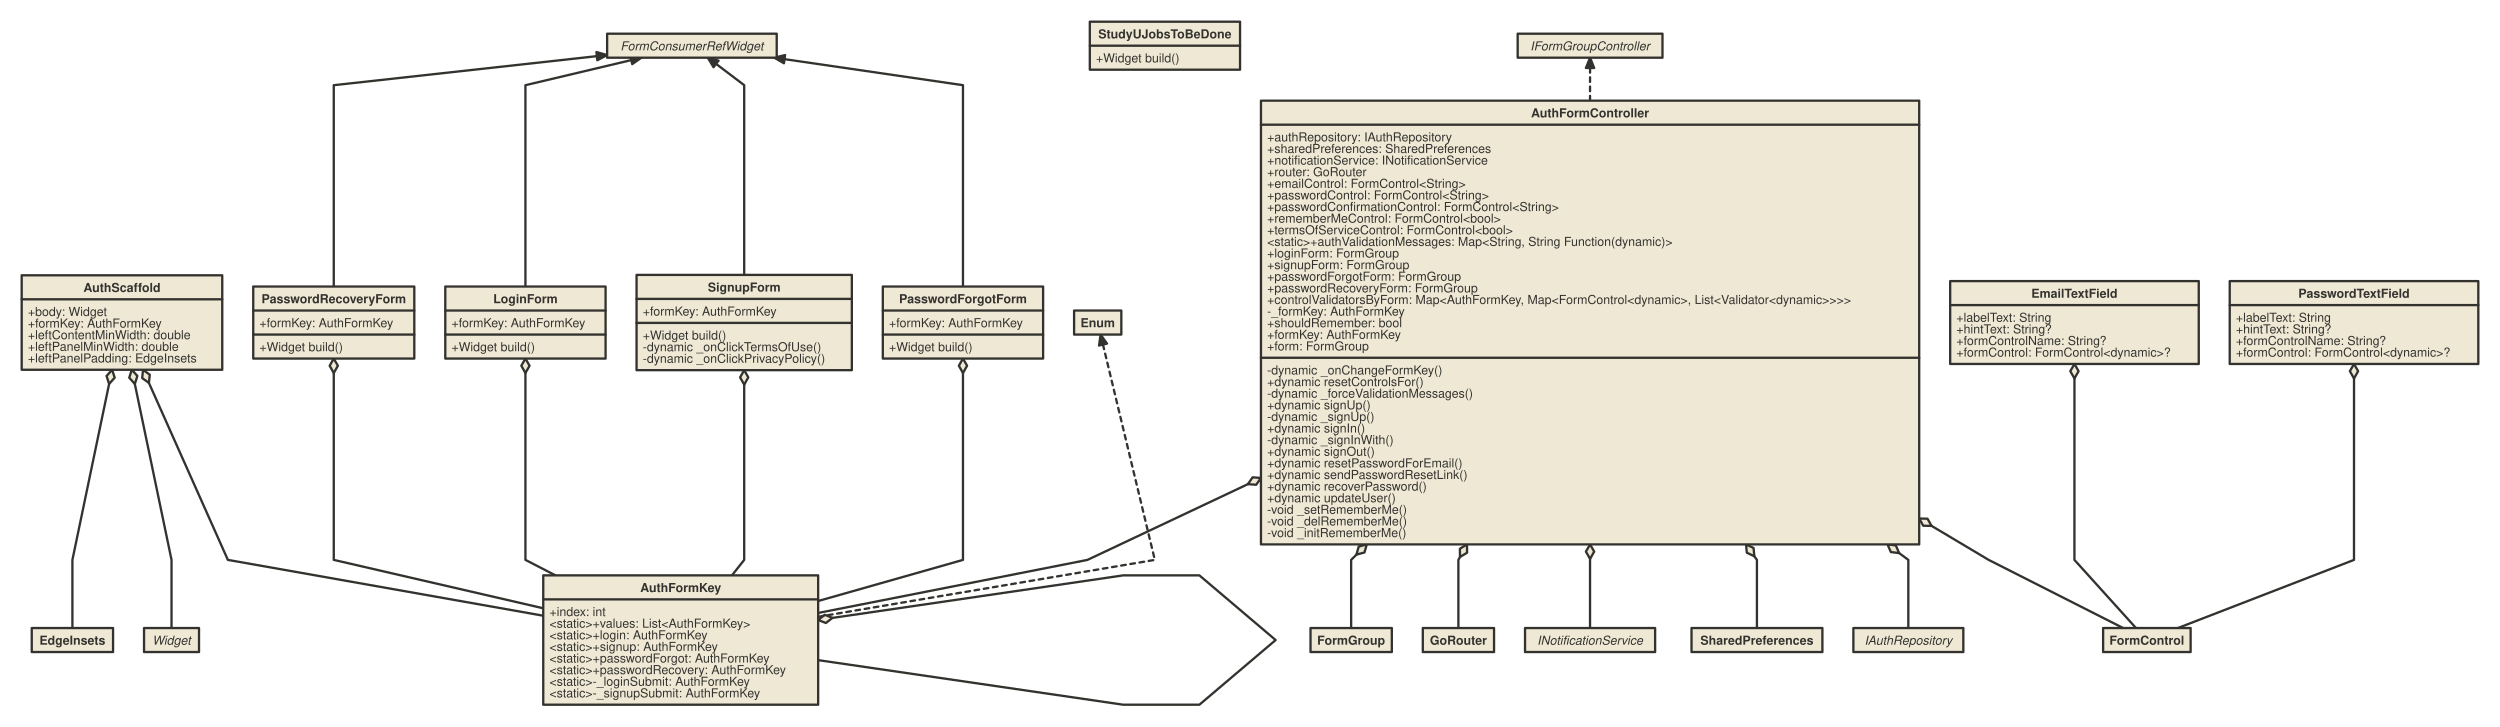
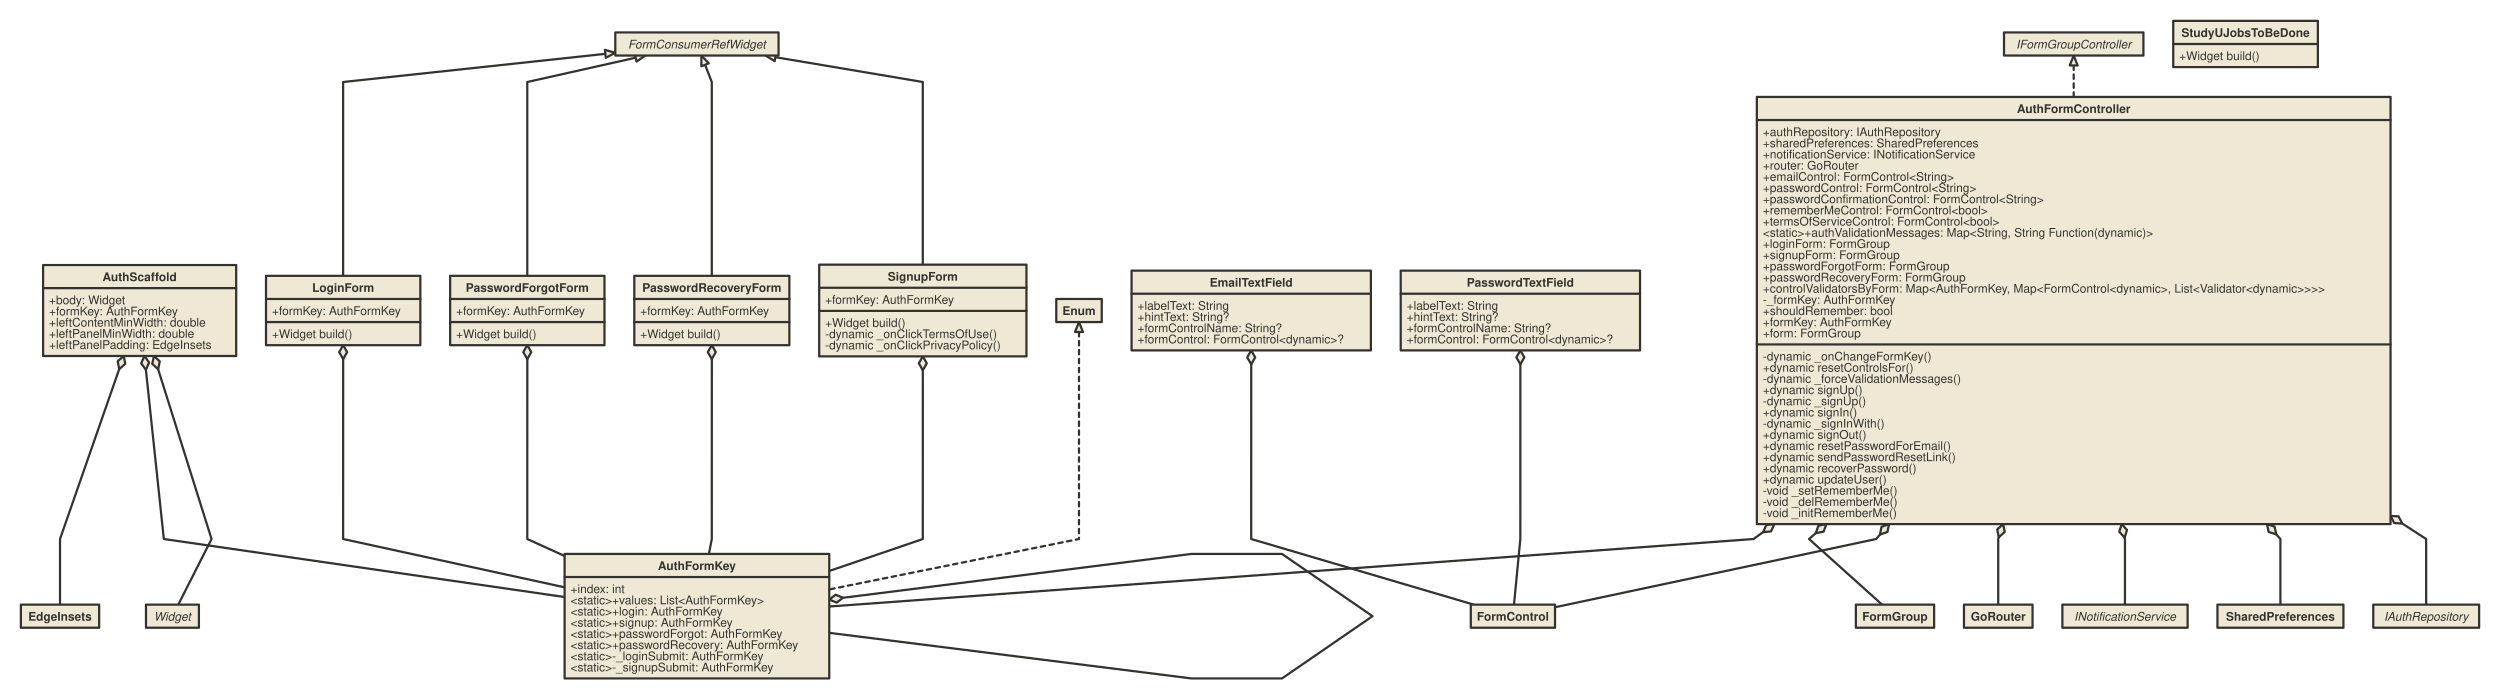
- <svg xmlns="http://www.w3.org/2000/svg" version="1.1" baseProfile="full" width="3228.3" height="938.0" viewbox="0 0 3228.25 938">
+ <svg xmlns="http://www.w3.org/2000/svg" version="1.1" baseProfile="full" width="3353.3" height="938.0" viewbox="0 0 3353.25 938">
  <g stroke-width="1.0" text-align="left" font="12pt Helvetica, Arial, sans-serif" font-size="12pt" font-family="Helvetica" font-weight="normal" font-style="normal">
    <g font-family="Helvetica" font-size="12pt" font-weight="bold" font-style="normal" stroke-width="3.0" stroke-linejoin="round" stroke-linecap="round" stroke="#33322E">
      <g stroke="transparent" fill="transparent">
-         <rect x="0.0" y="0.0" height="938.0" width="3228.3" stroke="none" />
+         <rect x="0.0" y="0.0" height="938.0" width="3353.3" stroke="none" />
      </g>
      <g transform="translate(8, 8)" fill="#33322E">
-         <g transform="translate(20, 20)" fill="#33322E" font-family="Helvetica" font-size="12pt" font-weight="normal" font-style="normal">
-           <path d="M146.1 467.8 L193.5 695 L193.5 783 L193.5 783.0 " fill="none" />
-           <g fill="#eee8d5">
-             <path d="M149.4 457.5 L146.1 467.8 L138.9 459.7 L142.2 449.5 Z" />
-           </g>
-           <path d="M164.3 466.5 L266.25 695 L673.5 767.083 L673.5 767.1 " fill="none" />
-           <g fill="#eee8d5">
-             <path d="M165.4 455.9 L164.3 466.5 L155.6 460.2 L156.7 449.5 Z" />
-           </g>
-           <path d="M112.9 467.8 L65.5 695 L65.5 783 L65.5 783.0 " fill="none" />
-           <g fill="#eee8d5">
-             <path d="M120.1 459.7 L112.9 467.8 L109.6 457.5 L116.8 449.5 Z" />
-           </g>
-           <path d="M403.0 453.7 L403 695 L673.5 757.493 L673.5 757.5 " fill="none" />
-           <g fill="#eee8d5">
-             <path d="M408.3 444.3 L403.0 453.7 L397.7 444.3 L403.0 435.0 Z" />
-           </g>
-           <path d="M742.7 44.5 L403 82 L403 342 L403.0 342.0 " fill="none" />
-           <path d="M743.3 49.8 L742.7 44.5 L742.2 39.2 L756.0 43.1 Z" />
-           <path d="M650.5 453.7 L650.5 695 L689.244 715 L689.2 715.0 " fill="none" />
-           <g fill="#eee8d5">
-             <path d="M655.8 444.3 L650.5 453.7 L645.2 444.3 L650.5 435.0 Z" />
-           </g>
-           <path d="M787.2 49.6 L650.5 82 L650.5 342 L650.5 342.0 " fill="none" />
-           <path d="M788.4 54.8 L787.2 49.6 L786.0 44.4 L800.2 46.5 Z" />
-           <path d="M933.0 468.7 L933 695 L917.155 715 L917.2 715.0 " fill="none" />
-           <g fill="#eee8d5">
-             <path d="M938.3 459.3 L933.0 468.7 L927.7 459.3 L933.0 450.0 Z" />
-           </g>
-           <path d="M896.7 54.5 L933 82 L933 327 L933.0 327.0 " fill="none" />
-           <path d="M899.9 50.3 L896.7 54.5 L893.4 58.8 L886.0 46.5 Z" />
-           <path d="M1215.5 453.7 L1215.5 695 L1028.5 748.099 L1028.5 748.1 " fill="none" />
-           <g fill="#eee8d5">
-             <path d="M1220.8 444.3 L1215.5 453.7 L1210.2 444.3 L1215.5 435.0 Z" />
-           </g>
-           <path d="M985.1 48.4 L1215.5 82 L1215.5 342 L1215.5 342.0 " fill="none" />
-           <path d="M985.8 43.1 L985.1 48.4 L984.3 53.7 L971.9 46.5 Z" />
-           <path d="M2424.4 686.2 L2436.25 695 L2436.25 783 L2436.3 783.0 " fill="none" />
-           <g fill="#eee8d5">
-             <path d="M2420.1 676.3 L2424.4 686.2 L2413.7 684.9 L2409.4 675.0 Z" />
-           </g>
-           <path d="M2237.4 690.3 L2240.75 695 L2240.75 783 L2240.8 783.0 " fill="none" />
-           <g fill="#eee8d5">
-             <path d="M2236.4 679.6 L2237.4 690.3 L2227.7 685.7 L2226.7 675.0 Z" />
-           </g>
-           <path d="M2025.3 693.7 L2025.25 695 L2025.25 783 L2025.3 783.0 " fill="none" />
-           <g fill="#eee8d5">
-             <path d="M2030.6 684.3 L2025.3 693.7 L2019.9 684.3 L2025.3 675.0 Z" />
-           </g>
-           <path d="M1857.3 691.3 L1855.25 695 L1855.25 783 L1855.3 783.0 " fill="none" />
-           <g fill="#eee8d5">
-             <path d="M1866.5 685.7 L1857.3 691.3 L1857.2 680.6 L1866.3 675.0 Z" />
-           </g>
-           <path d="M2466.3 651.1 L2540 695 L2713.662 783 L2713.7 783.0 " fill="none" />
-           <g fill="#eee8d5">
-             <path d="M2461.0 641.8 L2466.3 651.1 L2455.5 650.9 L2450.3 641.6 Z" />
-           </g>
-           <path d="M1723.6 688.2 L1716.75 695 L1716.75 783 L1716.8 783.0 " fill="none" />
-           <g fill="#eee8d5">
-             <path d="M1734.0 685.4 L1723.6 688.2 L1726.5 677.8 L1736.9 675.0 Z" />
-           </g>
-           <path d="M1583.4 597.2 L1376.25 695 L1028.5 763.524 L1028.5 763.5 " fill="none" />
-           <g fill="#eee8d5">
-             <path d="M1594.1 598.0 L1583.4 597.2 L1589.5 588.4 L1600.3 589.2 Z" />
+         <g transform="translate(20, 20)" fill="#eee8d5" font-family="Helvetica" font-size="12pt" font-weight="normal" font-style="normal">
+           <path d="M184.1 467.3 L255.75 695 L211.112 783 L211.1 783.0 " fill="none" />
+           <g fill="#eee8d5">
+             <path d="M186.3 456.8 L184.1 467.3 L176.2 460.0 L178.5 449.5 Z" />
+           </g>
+           <path d="M167.7 468.1 L191.75 695 L729.25 772.806 L729.3 772.8 " fill="none" />
+           <g fill="#eee8d5">
+             <path d="M172.0 458.2 L167.7 468.1 L161.4 459.3 L165.7 449.5 Z" />
+           </g>
+           <path d="M131.9 467.1 L52.5 695 L52.5 783 L52.5 783.0 " fill="none" />
+           <g fill="#eee8d5">
+             <path d="M140.0 460.1 L131.9 467.1 L129.9 456.6 L138.0 449.5 Z" />
+           </g>
+           <path d="M1209.8 468.7 L1209.75 695 L1084.25 737.869 L1084.3 737.9 " fill="none" />
+           <g fill="#eee8d5">
+             <path d="M1215.1 459.3 L1209.8 468.7 L1204.4 459.3 L1209.8 450.0 Z" />
+           </g>
+           <path d="M1012.0 48.7 L1209.75 82 L1209.75 327 L1209.8 327.0 " fill="none" />
+           <path d="M1012.9 43.5 L1012.0 48.7 L1011.1 54.0 L998.8 46.5 Z" />
+           <path d="M926.8 453.7 L926.75 695 L922.885 715 L922.9 715.0 " fill="none" />
+           <g fill="#eee8d5">
+             <path d="M932.1 444.3 L926.8 453.7 L921.4 444.3 L926.8 435.0 Z" />
+           </g>
+           <path d="M917.7 58.9 L926.75 82 L926.75 342 L926.8 342.0 " fill="none" />
+           <path d="M922.7 57.0 L917.7 58.9 L912.7 60.9 L912.8 46.5 Z" />
+           <path d="M679.3 453.7 L679.25 695 L729.25 717.747 L729.3 717.7 " fill="none" />
+           <g fill="#eee8d5">
+             <path d="M684.6 444.3 L679.3 453.7 L673.9 444.3 L679.3 435.0 Z" />
+           </g>
+           <path d="M824.6 49.4 L679.25 82 L679.25 342 L679.3 342.0 " fill="none" />
+           <path d="M825.8 54.6 L824.6 49.4 L823.4 44.2 L837.6 46.5 Z" />
+           <path d="M3194.2 674.2 L3226.25 695 L3226.25 783 L3226.3 783.0 " fill="none" />
+           <g fill="#eee8d5">
+             <path d="M3189.2 664.6 L3194.2 674.2 L3183.4 673.6 L3178.5 664.0 Z" />
+           </g>
+           <path d="M3025.2 688.8 L3030.75 695 L3030.75 783 L3030.8 783.0 " fill="none" />
+           <g fill="#eee8d5">
+             <path d="M3022.9 678.3 L3025.2 688.8 L3015.0 685.5 L3012.7 675.0 Z" />
+           </g>
+           <path d="M2821.8 693.2 L2822.25 695 L2822.25 783 L2822.3 783.0 " fill="none" />
+           <g fill="#eee8d5">
+             <path d="M2825.0 682.9 L2821.8 693.2 L2814.6 685.3 L2817.8 675.0 Z" />
+           </g>
+           <path d="M2653.0 692.7 L2652.25 695 L2652.25 783 L2652.3 783.0 " fill="none" />
+           <g fill="#eee8d5">
+             <path d="M2661.0 685.5 L2653.0 692.7 L2650.9 682.2 L2658.9 675.0 Z" />
+           </g>
+           <path d="M2493.6 689.1 L2488.5 695 L2057.75 786.498 L2057.8 786.5 " fill="none" />
+           <g fill="#eee8d5">
+             <path d="M2503.7 685.5 L2493.6 689.1 L2495.7 678.6 L2505.8 675.0 Z" />
+           </g>
+           <path d="M2407.5 687.2 L2398.5 695 L2496.49 783 L2496.5 783.0 " fill="none" />
+           <g fill="#eee8d5">
+             <path d="M2418.1 685.1 L2407.5 687.2 L2411.1 677.1 L2421.7 675.0 Z" />
+           </g>
+           <path d="M2336.8 685.8 L2324 695 L1084.25 785.537 L1084.3 785.5 " fill="none" />
+           <g fill="#eee8d5">
+             <path d="M2347.5 684.8 L2336.8 685.8 L2341.3 676.1 L2352.0 675.0 Z" />
          </g>
          <g stroke-dasharray="6 6">
-             <path d="M2025.3 59.8 L2025.25 82 L2025.25 102 L2025.3 102.0 " fill="none" />
-           </g>
-           <path d="M2030.6 59.8 L2025.3 59.8 L2019.9 59.8 L2025.3 46.5 Z" />
-           <path d="M1047.0 769.9 L1422.333 715 L1520.792 715 L1520.792 715 L1619.25 798.5 L1619.25 798.5 L1520.792 882 L1520.792 882 L1422.333 882 L1422.333 882 L1028.5 824.442 L1028.5 824.4 " fill="none" />
-           <g fill="#eee8d5">
-             <path d="M1037.0 765.9 L1047.0 769.9 L1038.5 776.5 L1028.5 772.6 Z" />
+             <path d="M2753.5 59.8 L2753.5 82 L2753.5 102 L2753.5 102.0 " fill="none" />
+           </g>
+           <path d="M2758.8 59.8 L2753.5 59.8 L2748.2 59.8 L2753.5 46.5 Z" />
+           <path d="M1102.8 773.8 L1570.083 715 L1691.542 715 L1691.542 715 L1813 798.5 L1813 798.5 L1691.542 882 L1691.542 882 L1570.083 882 L1570.083 882 L1084.25 820.844 L1084.3 820.8 " fill="none" />
+           <g fill="#eee8d5">
+             <path d="M1092.8 769.7 L1102.8 773.8 L1094.2 780.3 L1084.3 776.2 Z" />
          </g>
          <g stroke-dasharray="6 6">
-             <path d="M1396.3 417.0 L1463.25 695 L1028.5 768.494 L1028.5 768.5 " fill="none" />
-           </g>
-           <path d="M1401.5 415.7 L1396.3 417.0 L1391.2 418.2 L1393.2 404.0 Z" />
-           <path d="M2650.8 460.7 L2650.75 695 L2730.248 783 L2730.2 783.0 " fill="none" />
-           <g fill="#eee8d5">
-             <path d="M2656.1 451.3 L2650.8 460.7 L2645.4 451.3 L2650.8 442.0 Z" />
-           </g>
-           <path d="M3011.8 460.7 L3011.75 695 L2784.31 783 L2784.3 783.0 " fill="none" />
-           <g fill="#eee8d5">
-             <path d="M3017.1 451.3 L3011.8 460.7 L3006.4 451.3 L3011.8 442.0 Z" />
-           </g>
+             <path d="M1419.3 417.3 L1419.25 695 L1084.25 762.654 L1084.3 762.7 " fill="none" />
+           </g>
+           <path d="M1424.6 417.3 L1419.3 417.3 L1413.9 417.3 L1419.3 404.0 Z" />
+           <path d="M1650.3 460.7 L1650.25 695 L1948.685 783 L1948.7 783.0 " fill="none" />
+           <g fill="#eee8d5">
+             <path d="M1655.6 451.3 L1650.3 460.7 L1644.9 451.3 L1650.3 442.0 Z" />
+           </g>
+           <path d="M2011.3 460.7 L2011.25 695 L2002.748 783 L2002.7 783.0 " fill="none" />
+           <g fill="#eee8d5">
+             <path d="M2016.6 451.3 L2011.3 460.7 L2005.9 451.3 L2011.3 442.0 Z" />
+           </g>
+           <path d="M432.3 453.7 L432.25 695 L729.25 759.783 L729.3 759.8 " fill="none" />
+           <g fill="#eee8d5">
+             <path d="M437.6 444.3 L432.3 453.7 L426.9 444.3 L432.3 435.0 Z" />
+           </g>
+           <path d="M784.0 44.2 L432.25 82 L432.25 342 L432.3 342.0 " fill="none" />
+           <path d="M784.6 49.5 L784.0 44.2 L783.4 38.9 L797.3 42.8 Z" />
          <g data-name="AuthScaffold">
            <g fill="#eee8d5" stroke="#33322E" data-name="AuthScaffold">
-               <rect x="0.0" y="327.5" height="122.0" width="259.0" data-name="AuthScaffold" />
-               <path d="M0.0 358.5 L259.0 358.5" fill="none" data-name="AuthScaffold" />
-             </g>
-             <g transform="translate(0, 327.5)" font-family="Helvetica" font-size="12pt" font-weight="bold" font-style="normal" data-name="AuthScaffold">
+               <rect x="29.8" y="327.5" height="122.0" width="259.0" data-name="AuthScaffold" />
+               <path d="M29.8 358.5 L288.8 358.5" fill="none" data-name="AuthScaffold" />
+             </g>
+             <g transform="translate(29.75, 327.5)" font-family="Helvetica" font-size="12pt" font-weight="bold" font-style="normal" data-name="AuthScaffold">
              <g transform="translate(8, 8)" fill="#33322E" text-align="center" data-name="AuthScaffold">
                <text x="121.5" y="13.5" stroke="none" text-anchor="middle" data-name="AuthScaffold">AuthScaffold</text>
              </g>
            </g>
-             <g transform="translate(0, 358.5)" font-family="Helvetica" font-size="12pt" font-weight="normal" font-style="normal" data-name="AuthScaffold">
+             <g transform="translate(29.75, 358.5)" font-family="Helvetica" font-size="12pt" font-weight="normal" font-style="normal" data-name="AuthScaffold">
              <g transform="translate(8, 8)" fill="#33322E" text-align="left" data-name="AuthScaffold">
                <text x="0.0" y="13.5" stroke="none" data-name="AuthScaffold">+body: Widget</text>
                <text x="0.0" y="28.5" stroke="none" data-name="AuthScaffold">+formKey: AuthFormKey</text>
                <text x="0.0" y="43.5" stroke="none" data-name="AuthScaffold">+leftContentMinWidth: double</text>
                <text x="0.0" y="58.5" stroke="none" data-name="AuthScaffold">+leftPanelMinWidth: double</text>
                <text x="0.0" y="73.5" stroke="none" data-name="AuthScaffold">+leftPanelPadding: EdgeInsets</text>
              </g>
            </g>
          </g>
          <g data-name="Widget">
            <g fill="#eee8d5" stroke="#33322E" data-name="Widget">
-               <rect x="158.0" y="783.0" height="31.0" width="71.0" data-name="Widget" />
-             </g>
-             <g transform="translate(158, 783)" font-family="Helvetica" font-size="12pt" font-weight="normal" font-style="italic" data-name="Widget">
+               <rect x="167.8" y="783.0" height="31.0" width="71.0" data-name="Widget" />
+             </g>
+             <g transform="translate(167.75, 783)" font-family="Helvetica" font-size="12pt" font-weight="normal" font-style="italic" data-name="Widget">
              <g transform="translate(8, 8)" fill="#33322E" text-align="center" data-name="Widget">
                <text x="27.5" y="13.5" stroke="none" text-anchor="middle" data-name="Widget">Widget</text>
              </g>
            </g>
          </g>
          <g data-name="AuthFormKey">
            <g fill="#eee8d5" stroke="#33322E" data-name="AuthFormKey">
-               <rect x="673.5" y="715.0" height="167.0" width="355.0" data-name="AuthFormKey" />
-               <path d="M673.5 746.0 L1028.5 746.0" fill="none" data-name="AuthFormKey" />
-             </g>
-             <g transform="translate(673.5, 715)" font-family="Helvetica" font-size="12pt" font-weight="bold" font-style="normal" data-name="AuthFormKey">
+               <rect x="729.3" y="715.0" height="167.0" width="355.0" data-name="AuthFormKey" />
+               <path d="M729.3 746.0 L1084.3 746.0" fill="none" data-name="AuthFormKey" />
+             </g>
+             <g transform="translate(729.25, 715)" font-family="Helvetica" font-size="12pt" font-weight="bold" font-style="normal" data-name="AuthFormKey">
              <g transform="translate(8, 8)" fill="#33322E" text-align="center" data-name="AuthFormKey">
                <text x="169.5" y="13.5" stroke="none" text-anchor="middle" data-name="AuthFormKey">AuthFormKey</text>
              </g>
            </g>
-             <g transform="translate(673.5, 746)" font-family="Helvetica" font-size="12pt" font-weight="normal" font-style="normal" data-name="AuthFormKey">
+             <g transform="translate(729.25, 746)" font-family="Helvetica" font-size="12pt" font-weight="normal" font-style="normal" data-name="AuthFormKey">
              <g transform="translate(8, 8)" fill="#33322E" text-align="left" data-name="AuthFormKey">
                <text x="0.0" y="13.5" stroke="none" data-name="AuthFormKey">+index: int</text>
                <text x="0.0" y="28.5" stroke="none" data-name="AuthFormKey">&lt;static&gt;+values: List&lt;AuthFormKey&gt;</text>
                <text x="0.0" y="43.5" stroke="none" data-name="AuthFormKey">&lt;static&gt;+login: AuthFormKey</text>
                <text x="0.0" y="58.5" stroke="none" data-name="AuthFormKey">&lt;static&gt;+signup: AuthFormKey</text>
                <text x="0.0" y="73.5" stroke="none" data-name="AuthFormKey">&lt;static&gt;+passwordForgot: AuthFormKey</text>
                <text x="0.0" y="88.5" stroke="none" data-name="AuthFormKey">&lt;static&gt;+passwordRecovery: AuthFormKey</text>
                <text x="0.0" y="103.5" stroke="none" data-name="AuthFormKey">&lt;static&gt;-_loginSubmit: AuthFormKey</text>
                <text x="0.0" y="118.5" stroke="none" data-name="AuthFormKey">&lt;static&gt;-_signupSubmit: AuthFormKey</text>
              </g>
            </g>
          </g>
          <g data-name="EdgeInsets">
            <g fill="#eee8d5" stroke="#33322E" data-name="EdgeInsets">
-               <rect x="13.0" y="783.0" height="31.0" width="105.0" data-name="EdgeInsets" />
-             </g>
-             <g transform="translate(13, 783)" font-family="Helvetica" font-size="12pt" font-weight="bold" font-style="normal" data-name="EdgeInsets">
+               <rect x="0.0" y="783.0" height="31.0" width="105.0" data-name="EdgeInsets" />
+             </g>
+             <g transform="translate(0, 783)" font-family="Helvetica" font-size="12pt" font-weight="bold" font-style="normal" data-name="EdgeInsets">
              <g transform="translate(8, 8)" fill="#33322E" text-align="center" data-name="EdgeInsets">
                <text x="44.5" y="13.5" stroke="none" text-anchor="middle" data-name="EdgeInsets">EdgeInsets</text>
              </g>
            </g>
          </g>
-           <g data-name="PasswordRecoveryForm">
-             <g fill="#eee8d5" stroke="#33322E" data-name="PasswordRecoveryForm">
-               <rect x="299.0" y="342.0" height="93.0" width="208.0" data-name="PasswordRecoveryForm" />
-               <path d="M299.0 373.0 L507.0 373.0" fill="none" data-name="PasswordRecoveryForm" />
-               <path d="M299.0 404.0 L507.0 404.0" fill="none" data-name="PasswordRecoveryForm" />
-             </g>
-             <g transform="translate(299, 342)" font-family="Helvetica" font-size="12pt" font-weight="bold" font-style="normal" data-name="PasswordRecoveryForm">
-               <g transform="translate(8, 8)" fill="#33322E" text-align="center" data-name="PasswordRecoveryForm">
-                 <text x="96.0" y="13.5" stroke="none" text-anchor="middle" data-name="PasswordRecoveryForm">PasswordRecoveryForm</text>
-               </g>
-             </g>
-             <g transform="translate(299, 373)" font-family="Helvetica" font-size="12pt" font-weight="normal" font-style="normal" data-name="PasswordRecoveryForm">
-               <g transform="translate(8, 8)" fill="#33322E" text-align="left" data-name="PasswordRecoveryForm">
-                 <text x="0.0" y="13.5" stroke="none" data-name="PasswordRecoveryForm">+formKey: AuthFormKey</text>
-               </g>
-             </g>
-             <g transform="translate(299, 404)" font-family="Helvetica" font-size="12pt" font-weight="normal" font-style="normal" data-name="PasswordRecoveryForm">
-               <g transform="translate(8, 8)" fill="#33322E" text-align="left" data-name="PasswordRecoveryForm">
-                 <text x="0.0" y="13.5" stroke="none" data-name="PasswordRecoveryForm">+Widget build()</text>
-               </g>
-             </g>
-           </g>
-           <g data-name="FormConsumerRefWidget">
-             <g fill="#eee8d5" stroke="#33322E" data-name="FormConsumerRefWidget">
-               <rect x="756.0" y="15.5" height="31.0" width="219.0" data-name="FormConsumerRefWidget" />
-             </g>
-             <g transform="translate(756, 15.5)" font-family="Helvetica" font-size="12pt" font-weight="normal" font-style="italic" data-name="FormConsumerRefWidget">
-               <g transform="translate(8, 8)" fill="#33322E" text-align="center" data-name="FormConsumerRefWidget">
-                 <text x="101.5" y="13.5" stroke="none" text-anchor="middle" data-name="FormConsumerRefWidget">FormConsumerRefWidget</text>
-               </g>
-             </g>
-           </g>
-           <g data-name="LoginForm">
-             <g fill="#eee8d5" stroke="#33322E" data-name="LoginForm">
-               <rect x="547.0" y="342.0" height="93.0" width="207.0" data-name="LoginForm" />
-               <path d="M547.0 373.0 L754.0 373.0" fill="none" data-name="LoginForm" />
-               <path d="M547.0 404.0 L754.0 404.0" fill="none" data-name="LoginForm" />
-             </g>
-             <g transform="translate(547, 342)" font-family="Helvetica" font-size="12pt" font-weight="bold" font-style="normal" data-name="LoginForm">
-               <g transform="translate(8, 8)" fill="#33322E" text-align="center" data-name="LoginForm">
-                 <text x="95.5" y="13.5" stroke="none" text-anchor="middle" data-name="LoginForm">LoginForm</text>
-               </g>
-             </g>
-             <g transform="translate(547, 373)" font-family="Helvetica" font-size="12pt" font-weight="normal" font-style="normal" data-name="LoginForm">
-               <g transform="translate(8, 8)" fill="#33322E" text-align="left" data-name="LoginForm">
-                 <text x="0.0" y="13.5" stroke="none" data-name="LoginForm">+formKey: AuthFormKey</text>
-               </g>
-             </g>
-             <g transform="translate(547, 404)" font-family="Helvetica" font-size="12pt" font-weight="normal" font-style="normal" data-name="LoginForm">
-               <g transform="translate(8, 8)" fill="#33322E" text-align="left" data-name="LoginForm">
-                 <text x="0.0" y="13.5" stroke="none" data-name="LoginForm">+Widget build()</text>
-               </g>
-             </g>
-           </g>
          <g data-name="SignupForm">
            <g fill="#eee8d5" stroke="#33322E" data-name="SignupForm">
-               <rect x="794.0" y="327.0" height="123.0" width="278.0" data-name="SignupForm" />
-               <path d="M794.0 358.0 L1072.0 358.0" fill="none" data-name="SignupForm" />
-               <path d="M794.0 389.0 L1072.0 389.0" fill="none" data-name="SignupForm" />
-             </g>
-             <g transform="translate(794, 327)" font-family="Helvetica" font-size="12pt" font-weight="bold" font-style="normal" data-name="SignupForm">
+               <rect x="1070.8" y="327.0" height="123.0" width="278.0" data-name="SignupForm" />
+               <path d="M1070.8 358.0 L1348.8 358.0" fill="none" data-name="SignupForm" />
+               <path d="M1070.8 389.0 L1348.8 389.0" fill="none" data-name="SignupForm" />
+             </g>
+             <g transform="translate(1070.75, 327)" font-family="Helvetica" font-size="12pt" font-weight="bold" font-style="normal" data-name="SignupForm">
              <g transform="translate(8, 8)" fill="#33322E" text-align="center" data-name="SignupForm">
                <text x="131.0" y="13.5" stroke="none" text-anchor="middle" data-name="SignupForm">SignupForm</text>
              </g>
            </g>
-             <g transform="translate(794, 358)" font-family="Helvetica" font-size="12pt" font-weight="normal" font-style="normal" data-name="SignupForm">
+             <g transform="translate(1070.75, 358)" font-family="Helvetica" font-size="12pt" font-weight="normal" font-style="normal" data-name="SignupForm">
              <g transform="translate(8, 8)" fill="#33322E" text-align="left" data-name="SignupForm">
                <text x="0.0" y="13.5" stroke="none" data-name="SignupForm">+formKey: AuthFormKey</text>
              </g>
            </g>
-             <g transform="translate(794, 389)" font-family="Helvetica" font-size="12pt" font-weight="normal" font-style="normal" data-name="SignupForm">
+             <g transform="translate(1070.75, 389)" font-family="Helvetica" font-size="12pt" font-weight="normal" font-style="normal" data-name="SignupForm">
              <g transform="translate(8, 8)" fill="#33322E" text-align="left" data-name="SignupForm">
                <text x="0.0" y="13.5" stroke="none" data-name="SignupForm">+Widget build()</text>
                <text x="0.0" y="28.5" stroke="none" data-name="SignupForm">-dynamic _onClickTermsOfUse()</text>
                <text x="0.0" y="43.5" stroke="none" data-name="SignupForm">-dynamic _onClickPrivacyPolicy()</text>
              </g>
            </g>
          </g>
+           <g data-name="FormConsumerRefWidget">
+             <g fill="#eee8d5" stroke="#33322E" data-name="FormConsumerRefWidget">
+               <rect x="797.3" y="15.5" height="31.0" width="219.0" data-name="FormConsumerRefWidget" />
+             </g>
+             <g transform="translate(797.25, 15.5)" font-family="Helvetica" font-size="12pt" font-weight="normal" font-style="italic" data-name="FormConsumerRefWidget">
+               <g transform="translate(8, 8)" fill="#33322E" text-align="center" data-name="FormConsumerRefWidget">
+                 <text x="101.5" y="13.5" stroke="none" text-anchor="middle" data-name="FormConsumerRefWidget">FormConsumerRefWidget</text>
+               </g>
+             </g>
+           </g>
+           <g data-name="PasswordRecoveryForm">
+             <g fill="#eee8d5" stroke="#33322E" data-name="PasswordRecoveryForm">
+               <rect x="822.8" y="342.0" height="93.0" width="208.0" data-name="PasswordRecoveryForm" />
+               <path d="M822.8 373.0 L1030.8 373.0" fill="none" data-name="PasswordRecoveryForm" />
+               <path d="M822.8 404.0 L1030.8 404.0" fill="none" data-name="PasswordRecoveryForm" />
+             </g>
+             <g transform="translate(822.75, 342)" font-family="Helvetica" font-size="12pt" font-weight="bold" font-style="normal" data-name="PasswordRecoveryForm">
+               <g transform="translate(8, 8)" fill="#33322E" text-align="center" data-name="PasswordRecoveryForm">
+                 <text x="96.0" y="13.5" stroke="none" text-anchor="middle" data-name="PasswordRecoveryForm">PasswordRecoveryForm</text>
+               </g>
+             </g>
+             <g transform="translate(822.75, 373)" font-family="Helvetica" font-size="12pt" font-weight="normal" font-style="normal" data-name="PasswordRecoveryForm">
+               <g transform="translate(8, 8)" fill="#33322E" text-align="left" data-name="PasswordRecoveryForm">
+                 <text x="0.0" y="13.5" stroke="none" data-name="PasswordRecoveryForm">+formKey: AuthFormKey</text>
+               </g>
+             </g>
+             <g transform="translate(822.75, 404)" font-family="Helvetica" font-size="12pt" font-weight="normal" font-style="normal" data-name="PasswordRecoveryForm">
+               <g transform="translate(8, 8)" fill="#33322E" text-align="left" data-name="PasswordRecoveryForm">
+                 <text x="0.0" y="13.5" stroke="none" data-name="PasswordRecoveryForm">+Widget build()</text>
+               </g>
+             </g>
+           </g>
          <g data-name="PasswordForgotForm">
            <g fill="#eee8d5" stroke="#33322E" data-name="PasswordForgotForm">
-               <rect x="1112.0" y="342.0" height="93.0" width="207.0" data-name="PasswordForgotForm" />
-               <path d="M1112.0 373.0 L1319.0 373.0" fill="none" data-name="PasswordForgotForm" />
-               <path d="M1112.0 404.0 L1319.0 404.0" fill="none" data-name="PasswordForgotForm" />
-             </g>
-             <g transform="translate(1112, 342)" font-family="Helvetica" font-size="12pt" font-weight="bold" font-style="normal" data-name="PasswordForgotForm">
+               <rect x="575.8" y="342.0" height="93.0" width="207.0" data-name="PasswordForgotForm" />
+               <path d="M575.8 373.0 L782.8 373.0" fill="none" data-name="PasswordForgotForm" />
+               <path d="M575.8 404.0 L782.8 404.0" fill="none" data-name="PasswordForgotForm" />
+             </g>
+             <g transform="translate(575.75, 342)" font-family="Helvetica" font-size="12pt" font-weight="bold" font-style="normal" data-name="PasswordForgotForm">
              <g transform="translate(8, 8)" fill="#33322E" text-align="center" data-name="PasswordForgotForm">
                <text x="95.5" y="13.5" stroke="none" text-anchor="middle" data-name="PasswordForgotForm">PasswordForgotForm</text>
              </g>
            </g>
-             <g transform="translate(1112, 373)" font-family="Helvetica" font-size="12pt" font-weight="normal" font-style="normal" data-name="PasswordForgotForm">
+             <g transform="translate(575.75, 373)" font-family="Helvetica" font-size="12pt" font-weight="normal" font-style="normal" data-name="PasswordForgotForm">
              <g transform="translate(8, 8)" fill="#33322E" text-align="left" data-name="PasswordForgotForm">
                <text x="0.0" y="13.5" stroke="none" data-name="PasswordForgotForm">+formKey: AuthFormKey</text>
              </g>
            </g>
-             <g transform="translate(1112, 404)" font-family="Helvetica" font-size="12pt" font-weight="normal" font-style="normal" data-name="PasswordForgotForm">
+             <g transform="translate(575.75, 404)" font-family="Helvetica" font-size="12pt" font-weight="normal" font-style="normal" data-name="PasswordForgotForm">
              <g transform="translate(8, 8)" fill="#33322E" text-align="left" data-name="PasswordForgotForm">
                <text x="0.0" y="13.5" stroke="none" data-name="PasswordForgotForm">+Widget build()</text>
              </g>
            </g>
          </g>
-           <g data-name="StudyUJobsToBeDone">
-             <g fill="#eee8d5" stroke="#33322E" data-name="StudyUJobsToBeDone">
-               <rect x="1379.3" y="0.0" height="62.0" width="194.0" data-name="StudyUJobsToBeDone" />
-               <path d="M1379.3 31.0 L1573.3 31.0" fill="none" data-name="StudyUJobsToBeDone" />
-             </g>
-             <g transform="translate(1379.25, 0)" font-family="Helvetica" font-size="12pt" font-weight="bold" font-style="normal" data-name="StudyUJobsToBeDone">
-               <g transform="translate(8, 8)" fill="#33322E" text-align="center" data-name="StudyUJobsToBeDone">
-                 <text x="89.0" y="13.5" stroke="none" text-anchor="middle" data-name="StudyUJobsToBeDone">StudyUJobsToBeDone</text>
-               </g>
-             </g>
-             <g transform="translate(1379.25, 31)" font-family="Helvetica" font-size="12pt" font-weight="normal" font-style="normal" data-name="StudyUJobsToBeDone">
-               <g transform="translate(8, 8)" fill="#33322E" text-align="left" data-name="StudyUJobsToBeDone">
-                 <text x="0.0" y="13.5" stroke="none" data-name="StudyUJobsToBeDone">+Widget build()</text>
-               </g>
-             </g>
-           </g>
          <g data-name="AuthFormController">
            <g fill="#eee8d5" stroke="#33322E" data-name="AuthFormController">
-               <rect x="1600.3" y="102.0" height="573.0" width="850.0" data-name="AuthFormController" />
-               <path d="M1600.3 133.0 L2450.3 133.0" fill="none" data-name="AuthFormController" />
-               <path d="M1600.3 434.0 L2450.3 434.0" fill="none" data-name="AuthFormController" />
-             </g>
-             <g transform="translate(1600.25, 102)" font-family="Helvetica" font-size="12pt" font-weight="bold" font-style="normal" data-name="AuthFormController">
+               <rect x="2328.5" y="102.0" height="573.0" width="850.0" data-name="AuthFormController" />
+               <path d="M2328.5 133.0 L3178.5 133.0" fill="none" data-name="AuthFormController" />
+               <path d="M2328.5 434.0 L3178.5 434.0" fill="none" data-name="AuthFormController" />
+             </g>
+             <g transform="translate(2328.5, 102)" font-family="Helvetica" font-size="12pt" font-weight="bold" font-style="normal" data-name="AuthFormController">
              <g transform="translate(8, 8)" fill="#33322E" text-align="center" data-name="AuthFormController">
                <text x="417.0" y="13.5" stroke="none" text-anchor="middle" data-name="AuthFormController">AuthFormController</text>
              </g>
            </g>
-             <g transform="translate(1600.25, 133)" font-family="Helvetica" font-size="12pt" font-weight="normal" font-style="normal" data-name="AuthFormController">
+             <g transform="translate(2328.5, 133)" font-family="Helvetica" font-size="12pt" font-weight="normal" font-style="normal" data-name="AuthFormController">
              <g transform="translate(8, 8)" fill="#33322E" text-align="left" data-name="AuthFormController">
                <text x="0.0" y="13.5" stroke="none" data-name="AuthFormController">+authRepository: IAuthRepository</text>
                <text x="0.0" y="28.5" stroke="none" data-name="AuthFormController">+sharedPreferences: SharedPreferences</text>
                <text x="0.0" y="43.5" stroke="none" data-name="AuthFormController">+notificationService: INotificationService</text>
                <text x="0.0" y="58.5" stroke="none" data-name="AuthFormController">+router: GoRouter</text>
                <text x="0.0" y="73.5" stroke="none" data-name="AuthFormController">+emailControl: FormControl&lt;String&gt;</text>
                <text x="0.0" y="88.5" stroke="none" data-name="AuthFormController">+passwordControl: FormControl&lt;String&gt;</text>
                <text x="0.0" y="103.5" stroke="none" data-name="AuthFormController">+passwordConfirmationControl: FormControl&lt;String&gt;</text>
                <text x="0.0" y="118.5" stroke="none" data-name="AuthFormController">+rememberMeControl: FormControl&lt;bool&gt;</text>
                <text x="0.0" y="133.5" stroke="none" data-name="AuthFormController">+termsOfServiceControl: FormControl&lt;bool&gt;</text>
                <text x="0.0" y="148.5" stroke="none" data-name="AuthFormController">&lt;static&gt;+authValidationMessages: Map&lt;String, String Function(dynamic)&gt;</text>
                <text x="0.0" y="163.5" stroke="none" data-name="AuthFormController">+loginForm: FormGroup</text>
                <text x="0.0" y="178.5" stroke="none" data-name="AuthFormController">+signupForm: FormGroup</text>
                <text x="0.0" y="193.5" stroke="none" data-name="AuthFormController">+passwordForgotForm: FormGroup</text>
                <text x="0.0" y="208.5" stroke="none" data-name="AuthFormController">+passwordRecoveryForm: FormGroup</text>
                <text x="0.0" y="223.5" stroke="none" data-name="AuthFormController">+controlValidatorsByForm: Map&lt;AuthFormKey, Map&lt;FormControl&lt;dynamic&gt;, List&lt;Validator&lt;dynamic&gt;&gt;&gt;&gt;</text>
                <text x="0.0" y="238.5" stroke="none" data-name="AuthFormController">-_formKey: AuthFormKey</text>
                <text x="0.0" y="253.5" stroke="none" data-name="AuthFormController">+shouldRemember: bool</text>
                <text x="0.0" y="268.5" stroke="none" data-name="AuthFormController">+formKey: AuthFormKey</text>
                <text x="0.0" y="283.5" stroke="none" data-name="AuthFormController">+form: FormGroup</text>
              </g>
            </g>
-             <g transform="translate(1600.25, 434)" font-family="Helvetica" font-size="12pt" font-weight="normal" font-style="normal" data-name="AuthFormController">
+             <g transform="translate(2328.5, 434)" font-family="Helvetica" font-size="12pt" font-weight="normal" font-style="normal" data-name="AuthFormController">
              <g transform="translate(8, 8)" fill="#33322E" text-align="left" data-name="AuthFormController">
                <text x="0.0" y="13.5" stroke="none" data-name="AuthFormController">-dynamic _onChangeFormKey()</text>
                <text x="0.0" y="28.5" stroke="none" data-name="AuthFormController">+dynamic resetControlsFor()</text>
                <text x="0.0" y="43.5" stroke="none" data-name="AuthFormController">-dynamic _forceValidationMessages()</text>
                <text x="0.0" y="58.5" stroke="none" data-name="AuthFormController">+dynamic signUp()</text>
                <text x="0.0" y="73.5" stroke="none" data-name="AuthFormController">-dynamic _signUp()</text>
                <text x="0.0" y="88.5" stroke="none" data-name="AuthFormController">+dynamic signIn()</text>
                <text x="0.0" y="103.5" stroke="none" data-name="AuthFormController">-dynamic _signInWith()</text>
                <text x="0.0" y="118.5" stroke="none" data-name="AuthFormController">+dynamic signOut()</text>
                <text x="0.0" y="133.5" stroke="none" data-name="AuthFormController">+dynamic resetPasswordForEmail()</text>
                <text x="0.0" y="148.5" stroke="none" data-name="AuthFormController">+dynamic sendPasswordResetLink()</text>
                <text x="0.0" y="163.5" stroke="none" data-name="AuthFormController">+dynamic recoverPassword()</text>
                <text x="0.0" y="178.5" stroke="none" data-name="AuthFormController">+dynamic updateUser()</text>
                <text x="0.0" y="193.5" stroke="none" data-name="AuthFormController">-void _setRememberMe()</text>
                <text x="0.0" y="208.5" stroke="none" data-name="AuthFormController">-void _delRememberMe()</text>
                <text x="0.0" y="223.5" stroke="none" data-name="AuthFormController">-void _initRememberMe()</text>
              </g>
            </g>
          </g>
          <g data-name="IAuthRepository">
            <g fill="#eee8d5" stroke="#33322E" data-name="IAuthRepository">
-               <rect x="2365.3" y="783.0" height="31.0" width="142.0" data-name="IAuthRepository" />
-             </g>
-             <g transform="translate(2365.25, 783)" font-family="Helvetica" font-size="12pt" font-weight="normal" font-style="italic" data-name="IAuthRepository">
+               <rect x="3155.3" y="783.0" height="31.0" width="142.0" data-name="IAuthRepository" />
+             </g>
+             <g transform="translate(3155.25, 783)" font-family="Helvetica" font-size="12pt" font-weight="normal" font-style="italic" data-name="IAuthRepository">
              <g transform="translate(8, 8)" fill="#33322E" text-align="center" data-name="IAuthRepository">
                <text x="63.0" y="13.5" stroke="none" text-anchor="middle" data-name="IAuthRepository">IAuthRepository</text>
              </g>
            </g>
          </g>
          <g data-name="SharedPreferences">
            <g fill="#eee8d5" stroke="#33322E" data-name="SharedPreferences">
-               <rect x="2156.3" y="783.0" height="31.0" width="169.0" data-name="SharedPreferences" />
-             </g>
-             <g transform="translate(2156.25, 783)" font-family="Helvetica" font-size="12pt" font-weight="bold" font-style="normal" data-name="SharedPreferences">
+               <rect x="2946.3" y="783.0" height="31.0" width="169.0" data-name="SharedPreferences" />
+             </g>
+             <g transform="translate(2946.25, 783)" font-family="Helvetica" font-size="12pt" font-weight="bold" font-style="normal" data-name="SharedPreferences">
              <g transform="translate(8, 8)" fill="#33322E" text-align="center" data-name="SharedPreferences">
                <text x="76.5" y="13.5" stroke="none" text-anchor="middle" data-name="SharedPreferences">SharedPreferences</text>
              </g>
            </g>
          </g>
          <g data-name="INotificationService">
            <g fill="#eee8d5" stroke="#33322E" data-name="INotificationService">
-               <rect x="1941.3" y="783.0" height="31.0" width="168.0" data-name="INotificationService" />
-             </g>
-             <g transform="translate(1941.25, 783)" font-family="Helvetica" font-size="12pt" font-weight="normal" font-style="italic" data-name="INotificationService">
+               <rect x="2738.3" y="783.0" height="31.0" width="168.0" data-name="INotificationService" />
+             </g>
+             <g transform="translate(2738.25, 783)" font-family="Helvetica" font-size="12pt" font-weight="normal" font-style="italic" data-name="INotificationService">
              <g transform="translate(8, 8)" fill="#33322E" text-align="center" data-name="INotificationService">
                <text x="76.0" y="13.5" stroke="none" text-anchor="middle" data-name="INotificationService">INotificationService</text>
              </g>
            </g>
          </g>
          <g data-name="GoRouter">
            <g fill="#eee8d5" stroke="#33322E" data-name="GoRouter">
-               <rect x="1809.3" y="783.0" height="31.0" width="92.0" data-name="GoRouter" />
-             </g>
-             <g transform="translate(1809.25, 783)" font-family="Helvetica" font-size="12pt" font-weight="bold" font-style="normal" data-name="GoRouter">
+               <rect x="2606.3" y="783.0" height="31.0" width="92.0" data-name="GoRouter" />
+             </g>
+             <g transform="translate(2606.25, 783)" font-family="Helvetica" font-size="12pt" font-weight="bold" font-style="normal" data-name="GoRouter">
              <g transform="translate(8, 8)" fill="#33322E" text-align="center" data-name="GoRouter">
                <text x="38.0" y="13.5" stroke="none" text-anchor="middle" data-name="GoRouter">GoRouter</text>
              </g>
            </g>
          </g>
          <g data-name="FormControl">
            <g fill="#eee8d5" stroke="#33322E" data-name="FormControl">
-               <rect x="2687.8" y="783.0" height="31.0" width="113.0" data-name="FormControl" />
-             </g>
-             <g transform="translate(2687.75, 783)" font-family="Helvetica" font-size="12pt" font-weight="bold" font-style="normal" data-name="FormControl">
+               <rect x="1944.8" y="783.0" height="31.0" width="113.0" data-name="FormControl" />
+             </g>
+             <g transform="translate(1944.75, 783)" font-family="Helvetica" font-size="12pt" font-weight="bold" font-style="normal" data-name="FormControl">
              <g transform="translate(8, 8)" fill="#33322E" text-align="center" data-name="FormControl">
                <text x="48.5" y="13.5" stroke="none" text-anchor="middle" data-name="FormControl">FormControl</text>
              </g>
            </g>
          </g>
          <g data-name="FormGroup">
            <g fill="#eee8d5" stroke="#33322E" data-name="FormGroup">
-               <rect x="1664.3" y="783.0" height="31.0" width="105.0" data-name="FormGroup" />
-             </g>
-             <g transform="translate(1664.25, 783)" font-family="Helvetica" font-size="12pt" font-weight="bold" font-style="normal" data-name="FormGroup">
+               <rect x="2461.3" y="783.0" height="31.0" width="105.0" data-name="FormGroup" />
+             </g>
+             <g transform="translate(2461.25, 783)" font-family="Helvetica" font-size="12pt" font-weight="bold" font-style="normal" data-name="FormGroup">
              <g transform="translate(8, 8)" fill="#33322E" text-align="center" data-name="FormGroup">
                <text x="44.5" y="13.5" stroke="none" text-anchor="middle" data-name="FormGroup">FormGroup</text>
              </g>
            </g>
          </g>
          <g data-name="IFormGroupController">
            <g fill="#eee8d5" stroke="#33322E" data-name="IFormGroupController">
-               <rect x="1931.8" y="15.5" height="31.0" width="187.0" data-name="IFormGroupController" />
-             </g>
-             <g transform="translate(1931.75, 15.5)" font-family="Helvetica" font-size="12pt" font-weight="normal" font-style="italic" data-name="IFormGroupController">
+               <rect x="2660.0" y="15.5" height="31.0" width="187.0" data-name="IFormGroupController" />
+             </g>
+             <g transform="translate(2660, 15.5)" font-family="Helvetica" font-size="12pt" font-weight="normal" font-style="italic" data-name="IFormGroupController">
              <g transform="translate(8, 8)" fill="#33322E" text-align="center" data-name="IFormGroupController">
                <text x="85.5" y="13.5" stroke="none" text-anchor="middle" data-name="IFormGroupController">IFormGroupController</text>
              </g>
            </g>
          </g>
          <g data-name="Enum">
            <g fill="#eee8d5" stroke="#33322E" data-name="Enum">
-               <rect x="1359.0" y="373.0" height="31.0" width="61.0" data-name="Enum" />
-             </g>
-             <g transform="translate(1359, 373)" font-family="Helvetica" font-size="12pt" font-weight="bold" font-style="normal" data-name="Enum">
+               <rect x="1388.8" y="373.0" height="31.0" width="61.0" data-name="Enum" />
+             </g>
+             <g transform="translate(1388.75, 373)" font-family="Helvetica" font-size="12pt" font-weight="bold" font-style="normal" data-name="Enum">
              <g transform="translate(8, 8)" fill="#33322E" text-align="center" data-name="Enum">
                <text x="22.5" y="13.5" stroke="none" text-anchor="middle" data-name="Enum">Enum</text>
              </g>
            </g>
          </g>
          <g data-name="EmailTextField">
            <g fill="#eee8d5" stroke="#33322E" data-name="EmailTextField">
-               <rect x="2490.3" y="335.0" height="107.0" width="321.0" data-name="EmailTextField" />
-               <path d="M2490.3 366.0 L2811.3 366.0" fill="none" data-name="EmailTextField" />
-             </g>
-             <g transform="translate(2490.25, 335)" font-family="Helvetica" font-size="12pt" font-weight="bold" font-style="normal" data-name="EmailTextField">
+               <rect x="1489.8" y="335.0" height="107.0" width="321.0" data-name="EmailTextField" />
+               <path d="M1489.8 366.0 L1810.8 366.0" fill="none" data-name="EmailTextField" />
+             </g>
+             <g transform="translate(1489.75, 335)" font-family="Helvetica" font-size="12pt" font-weight="bold" font-style="normal" data-name="EmailTextField">
              <g transform="translate(8, 8)" fill="#33322E" text-align="center" data-name="EmailTextField">
                <text x="152.5" y="13.5" stroke="none" text-anchor="middle" data-name="EmailTextField">EmailTextField</text>
              </g>
            </g>
-             <g transform="translate(2490.25, 366)" font-family="Helvetica" font-size="12pt" font-weight="normal" font-style="normal" data-name="EmailTextField">
+             <g transform="translate(1489.75, 366)" font-family="Helvetica" font-size="12pt" font-weight="normal" font-style="normal" data-name="EmailTextField">
              <g transform="translate(8, 8)" fill="#33322E" text-align="left" data-name="EmailTextField">
                <text x="0.0" y="13.5" stroke="none" data-name="EmailTextField">+labelText: String</text>
                <text x="0.0" y="28.5" stroke="none" data-name="EmailTextField">+hintText: String?</text>
                <text x="0.0" y="43.5" stroke="none" data-name="EmailTextField">+formControlName: String?</text>
                <text x="0.0" y="58.5" stroke="none" data-name="EmailTextField">+formControl: FormControl&lt;dynamic&gt;?</text>
              </g>
            </g>
          </g>
          <g data-name="PasswordTextField">
            <g fill="#eee8d5" stroke="#33322E" data-name="PasswordTextField">
-               <rect x="2851.3" y="335.0" height="107.0" width="321.0" data-name="PasswordTextField" />
-               <path d="M2851.3 366.0 L3172.3 366.0" fill="none" data-name="PasswordTextField" />
-             </g>
-             <g transform="translate(2851.25, 335)" font-family="Helvetica" font-size="12pt" font-weight="bold" font-style="normal" data-name="PasswordTextField">
+               <rect x="1850.8" y="335.0" height="107.0" width="321.0" data-name="PasswordTextField" />
+               <path d="M1850.8 366.0 L2171.8 366.0" fill="none" data-name="PasswordTextField" />
+             </g>
+             <g transform="translate(1850.75, 335)" font-family="Helvetica" font-size="12pt" font-weight="bold" font-style="normal" data-name="PasswordTextField">
              <g transform="translate(8, 8)" fill="#33322E" text-align="center" data-name="PasswordTextField">
                <text x="152.5" y="13.5" stroke="none" text-anchor="middle" data-name="PasswordTextField">PasswordTextField</text>
              </g>
            </g>
-             <g transform="translate(2851.25, 366)" font-family="Helvetica" font-size="12pt" font-weight="normal" font-style="normal" data-name="PasswordTextField">
+             <g transform="translate(1850.75, 366)" font-family="Helvetica" font-size="12pt" font-weight="normal" font-style="normal" data-name="PasswordTextField">
              <g transform="translate(8, 8)" fill="#33322E" text-align="left" data-name="PasswordTextField">
                <text x="0.0" y="13.5" stroke="none" data-name="PasswordTextField">+labelText: String</text>
                <text x="0.0" y="28.5" stroke="none" data-name="PasswordTextField">+hintText: String?</text>
                <text x="0.0" y="43.5" stroke="none" data-name="PasswordTextField">+formControlName: String?</text>
                <text x="0.0" y="58.5" stroke="none" data-name="PasswordTextField">+formControl: FormControl&lt;dynamic&gt;?</text>
              </g>
            </g>
          </g>
+           <g data-name="StudyUJobsToBeDone">
+             <g fill="#eee8d5" stroke="#33322E" data-name="StudyUJobsToBeDone">
+               <rect x="2887.0" y="0.0" height="62.0" width="194.0" data-name="StudyUJobsToBeDone" />
+               <path d="M2887.0 31.0 L3081.0 31.0" fill="none" data-name="StudyUJobsToBeDone" />
+             </g>
+             <g transform="translate(2887, 0)" font-family="Helvetica" font-size="12pt" font-weight="bold" font-style="normal" data-name="StudyUJobsToBeDone">
+               <g transform="translate(8, 8)" fill="#33322E" text-align="center" data-name="StudyUJobsToBeDone">
+                 <text x="89.0" y="13.5" stroke="none" text-anchor="middle" data-name="StudyUJobsToBeDone">StudyUJobsToBeDone</text>
+               </g>
+             </g>
+             <g transform="translate(2887, 31)" font-family="Helvetica" font-size="12pt" font-weight="normal" font-style="normal" data-name="StudyUJobsToBeDone">
+               <g transform="translate(8, 8)" fill="#33322E" text-align="left" data-name="StudyUJobsToBeDone">
+                 <text x="0.0" y="13.5" stroke="none" data-name="StudyUJobsToBeDone">+Widget build()</text>
+               </g>
+             </g>
+           </g>
+           <g data-name="LoginForm">
+             <g fill="#eee8d5" stroke="#33322E" data-name="LoginForm">
+               <rect x="328.8" y="342.0" height="93.0" width="207.0" data-name="LoginForm" />
+               <path d="M328.8 373.0 L535.8 373.0" fill="none" data-name="LoginForm" />
+               <path d="M328.8 404.0 L535.8 404.0" fill="none" data-name="LoginForm" />
+             </g>
+             <g transform="translate(328.75, 342)" font-family="Helvetica" font-size="12pt" font-weight="bold" font-style="normal" data-name="LoginForm">
+               <g transform="translate(8, 8)" fill="#33322E" text-align="center" data-name="LoginForm">
+                 <text x="95.5" y="13.5" stroke="none" text-anchor="middle" data-name="LoginForm">LoginForm</text>
+               </g>
+             </g>
+             <g transform="translate(328.75, 373)" font-family="Helvetica" font-size="12pt" font-weight="normal" font-style="normal" data-name="LoginForm">
+               <g transform="translate(8, 8)" fill="#33322E" text-align="left" data-name="LoginForm">
+                 <text x="0.0" y="13.5" stroke="none" data-name="LoginForm">+formKey: AuthFormKey</text>
+               </g>
+             </g>
+             <g transform="translate(328.75, 404)" font-family="Helvetica" font-size="12pt" font-weight="normal" font-style="normal" data-name="LoginForm">
+               <g transform="translate(8, 8)" fill="#33322E" text-align="left" data-name="LoginForm">
+                 <text x="0.0" y="13.5" stroke="none" data-name="LoginForm">+Widget build()</text>
+               </g>
+             </g>
+           </g>
        </g>
      </g>
    </g>
  </g>
</svg>
